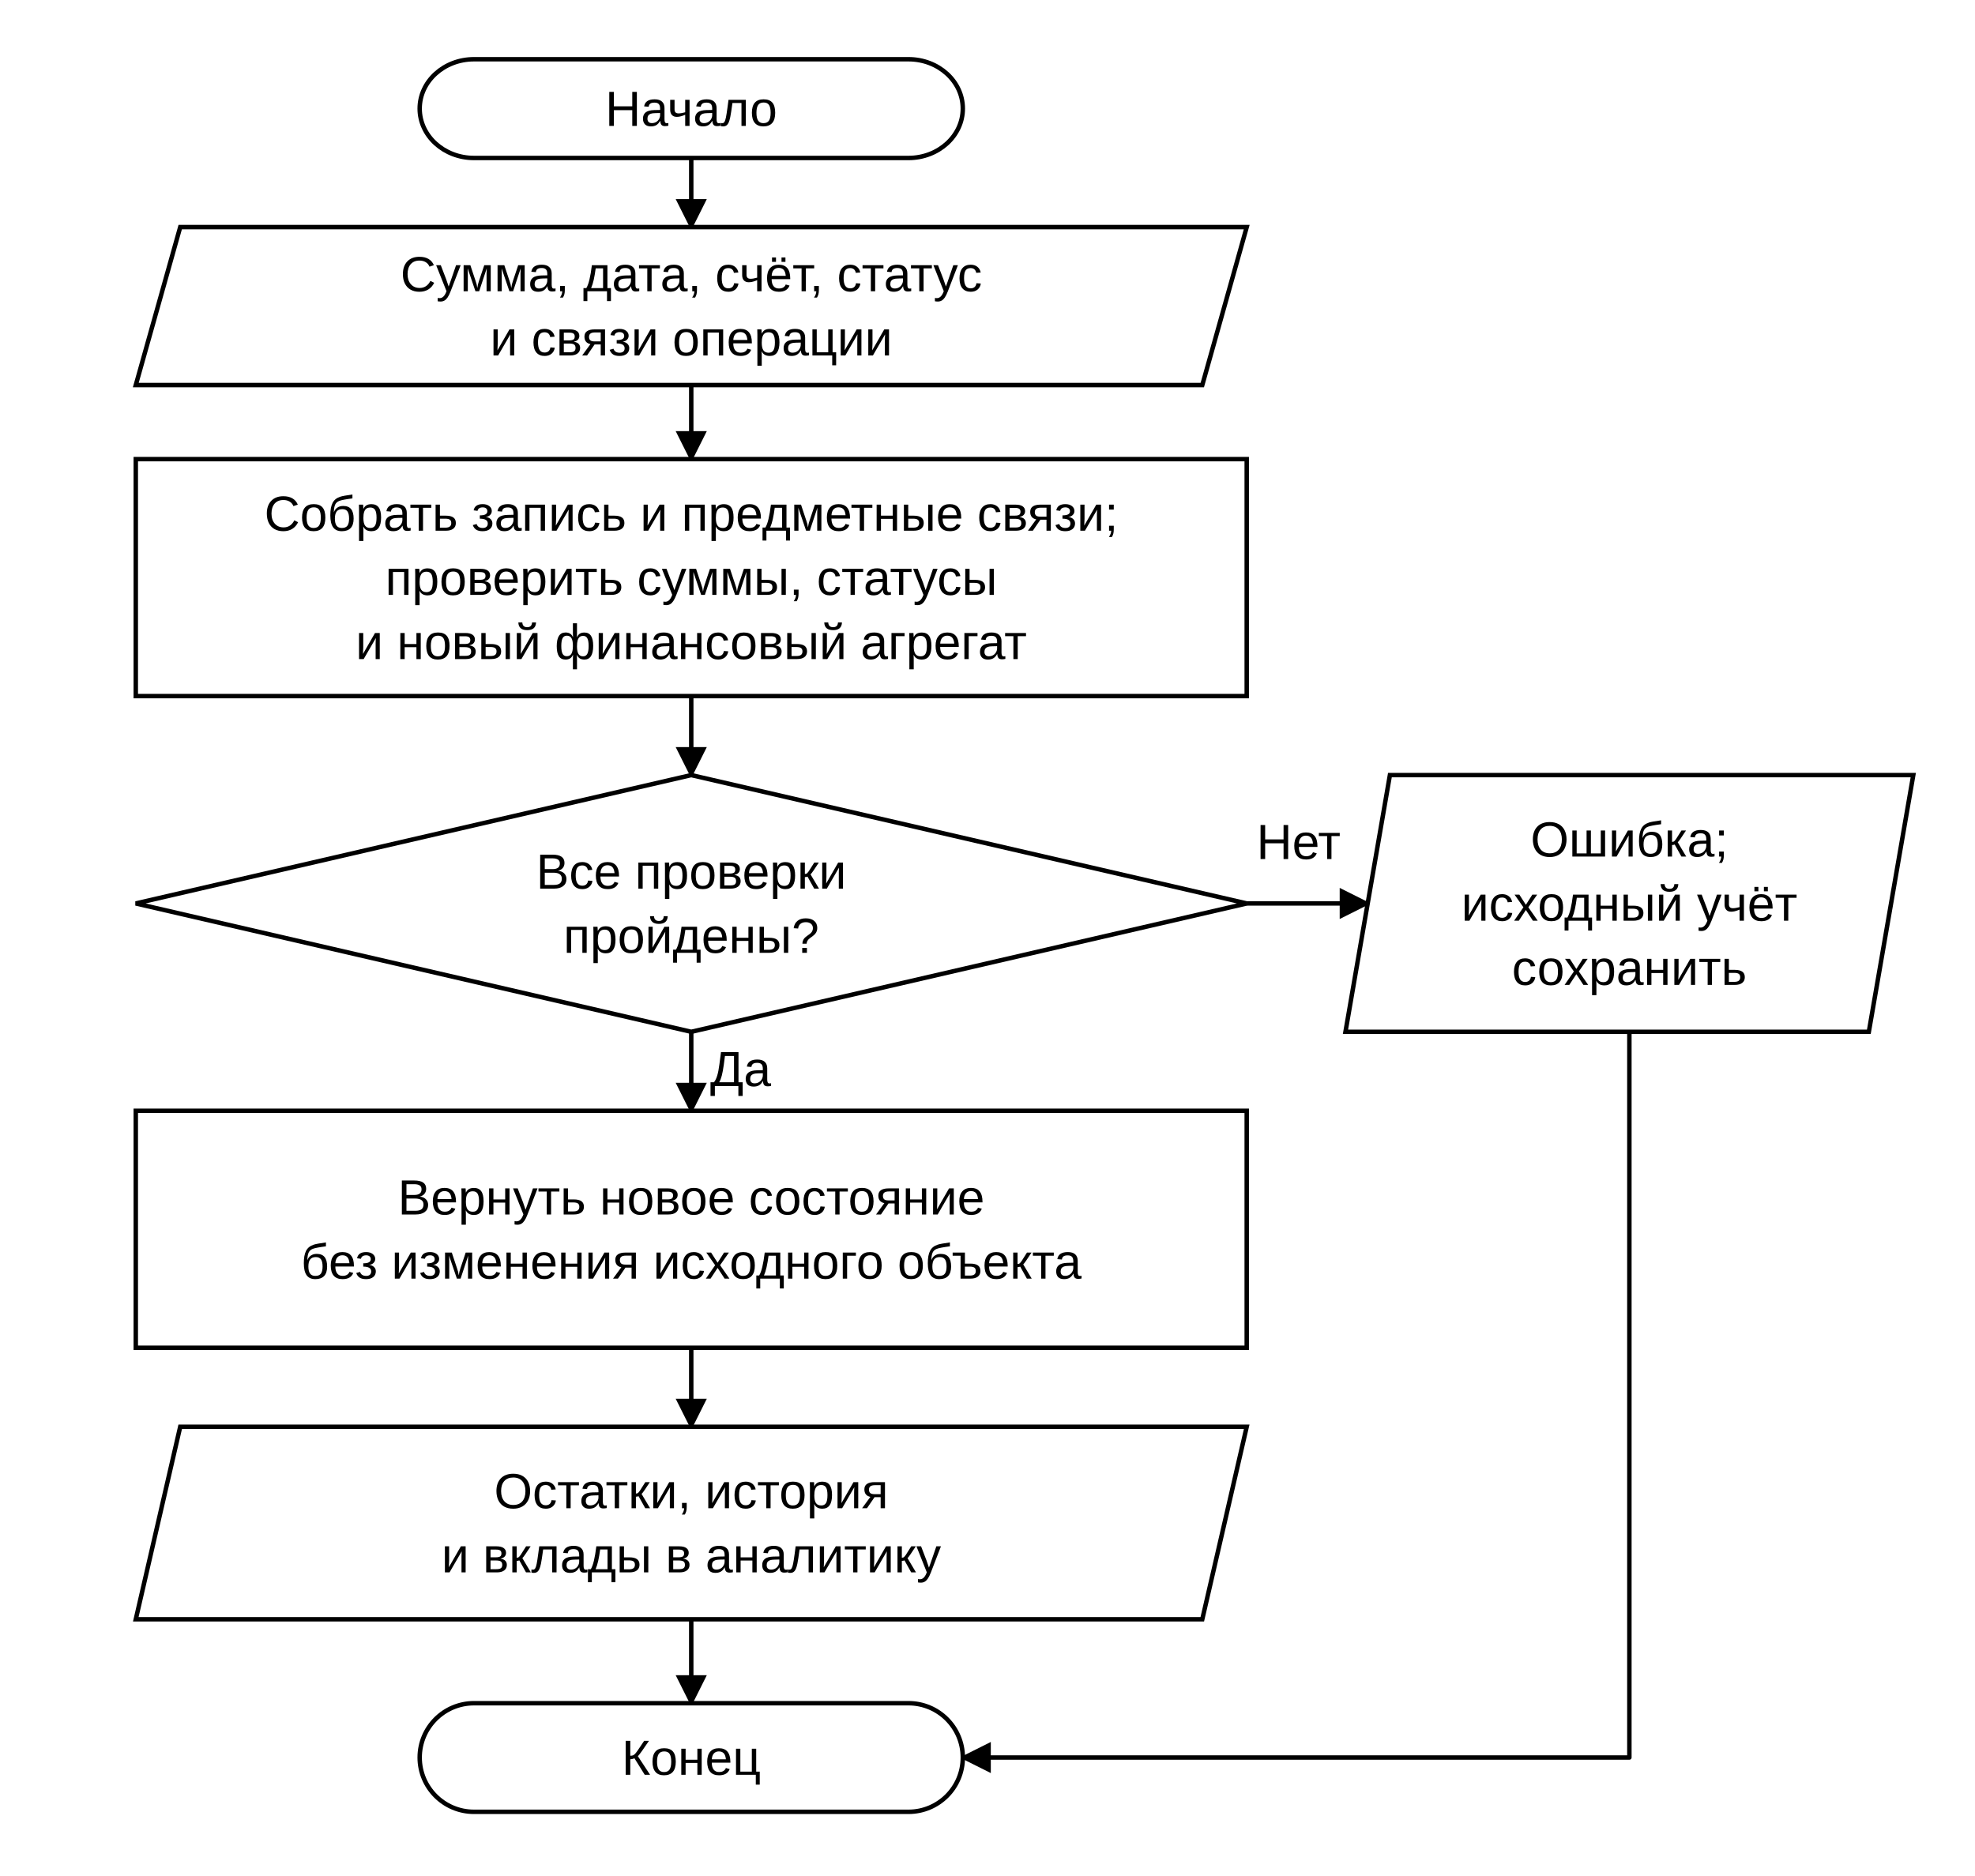
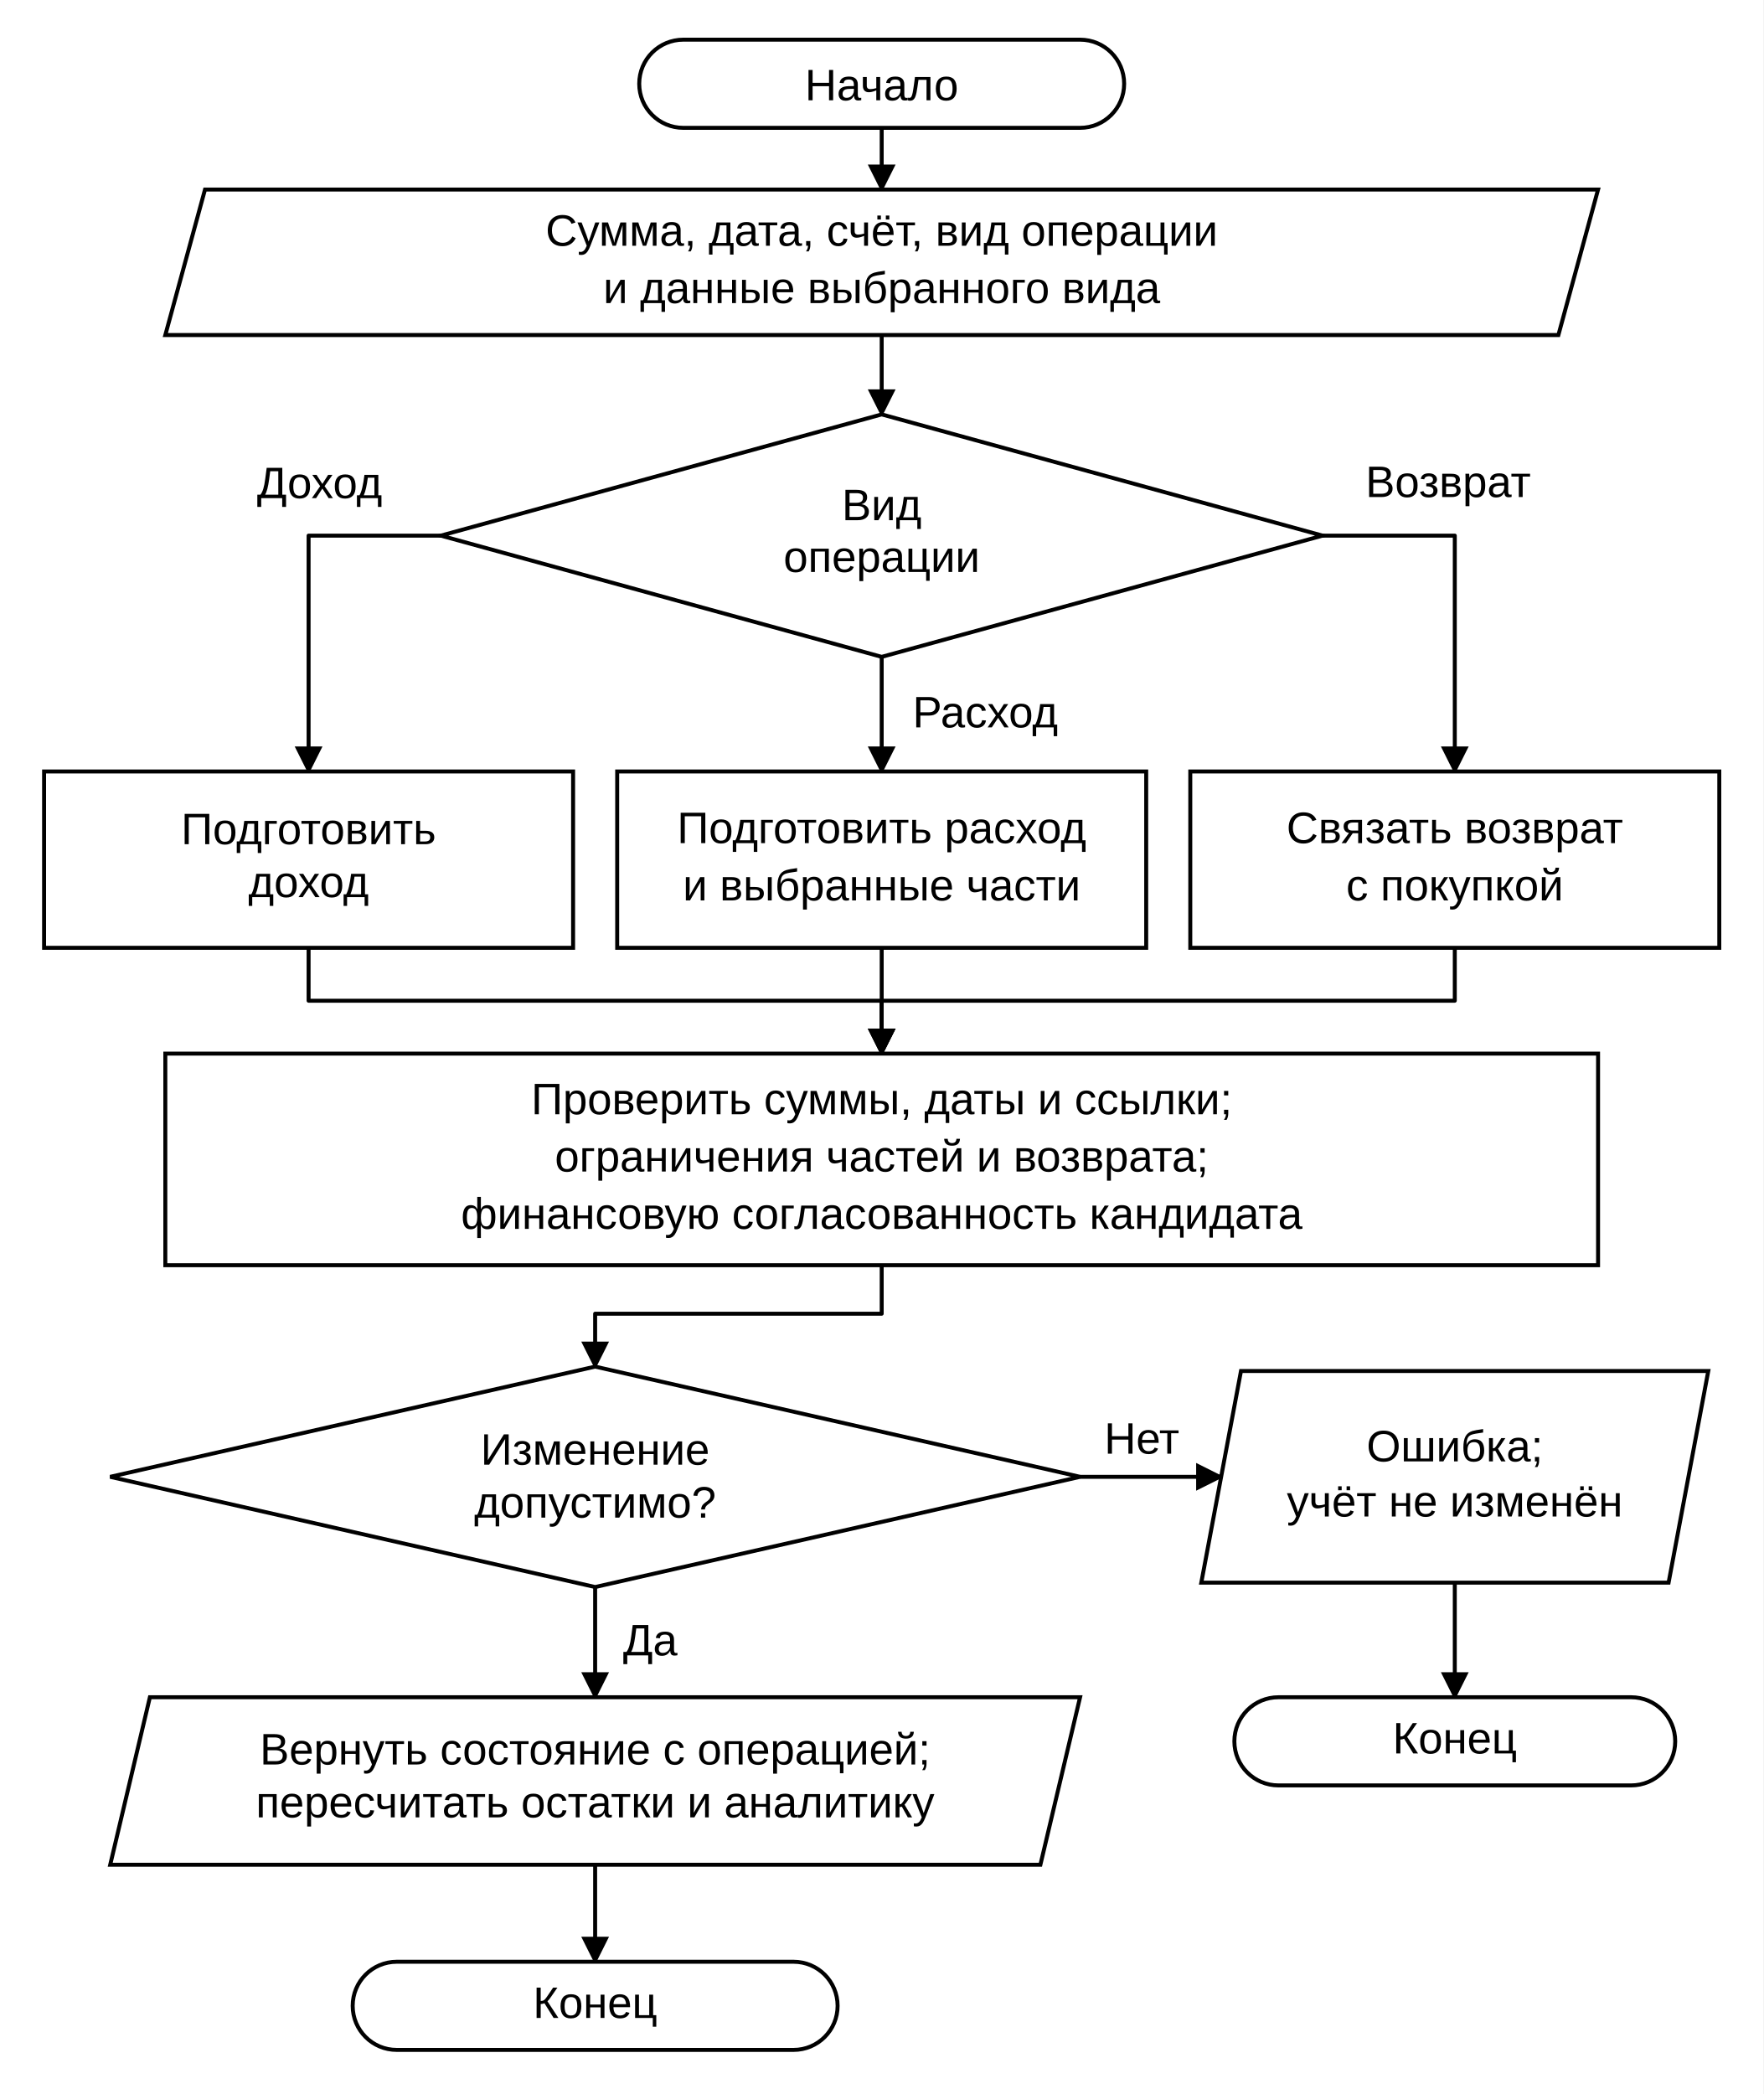
- <svg xmlns="http://www.w3.org/2000/svg" width="800" height="760" viewBox="0 0 800 760">
+ <svg xmlns="http://www.w3.org/2000/svg" width="800" height="950" viewBox="0 0 800 950" data-diagram="transaction">
  <defs>
-     <marker id="arrow" viewBox="0 0 10 10" refX="9" refY="5" markerWidth="7" markerHeight="7" orient="auto-start-reverse">
+     <marker id="arrow" viewBox="0 0 10 10" refX="9" refY="5" markerWidth="7" markerHeight="7" orient="auto">
      <path d="M 0 0 L 10 5 L 0 10 z" fill="#000" />
    </marker>
  </defs>
-   <rect width="800" height="760" fill="#fff" />
-   <g fill="none" stroke="#000" stroke-width="1.8" stroke-linejoin="round" marker-end="url(#arrow)">
-     <polyline points="280,64 280,92" />
-     <polyline points="280,156 280,186" />
-     <polyline points="280,282 280,314" />
-     <polyline points="280,418 280,450" />
-     <polyline points="280,546 280,578" />
-     <polyline points="280,656 280,690" />
-     <polyline points="505,366 554,366" />
-     <polyline points="660,418 660,712 390,712" />
+   <rect width="800" height="950" fill="#fff" />
+   <polyline data-from="start" data-to="input" data-condition="" points="400,58 400,86" fill="none" stroke="#000" stroke-width="1.8" stroke-linejoin="round" marker-end="url(#arrow)" />
+   <polyline data-from="input" data-to="kind" data-condition="" points="400,152 400,188" fill="none" stroke="#000" stroke-width="1.8" stroke-linejoin="round" marker-end="url(#arrow)" />
+   <polyline data-from="check" data-to="valid" data-condition="" points="400,574 400,596 270,596 270,620" fill="none" stroke="#000" stroke-width="1.8" stroke-linejoin="round" marker-end="url(#arrow)" />
+   <polyline data-from="output" data-to="end" data-condition="" points="270,846 270,890" fill="none" stroke="#000" stroke-width="1.8" stroke-linejoin="round" marker-end="url(#arrow)" />
+   <polyline data-from="error" data-to="end-error" data-condition="" points="660,718 660,770" fill="none" stroke="#000" stroke-width="1.8" stroke-linejoin="round" marker-end="url(#arrow)" />
+   <polyline data-from="kind" data-to="income" data-condition="Доход" points="200,243 140,243 140,350" fill="none" stroke="#000" stroke-width="1.8" stroke-linejoin="round" marker-end="url(#arrow)" />
+   <polyline data-from="kind" data-to="expense" data-condition="Расход" points="400,298 400,350" fill="none" stroke="#000" stroke-width="1.8" stroke-linejoin="round" marker-end="url(#arrow)" />
+   <polyline data-from="kind" data-to="refund" data-condition="Возврат" points="600,243 660,243 660,350" fill="none" stroke="#000" stroke-width="1.8" stroke-linejoin="round" marker-end="url(#arrow)" />
+   <polyline data-from="income" data-to="check" data-condition="" points="140,430 140,454 400,454 400,478" fill="none" stroke="#000" stroke-width="1.8" stroke-linejoin="round" marker-end="url(#arrow)" />
+   <polyline data-from="expense" data-to="check" data-condition="" points="400,430 400,478" fill="none" stroke="#000" stroke-width="1.8" stroke-linejoin="round" marker-end="url(#arrow)" />
+   <polyline data-from="refund" data-to="check" data-condition="" points="660,430 660,454 400,454 400,478" fill="none" stroke="#000" stroke-width="1.8" stroke-linejoin="round" marker-end="url(#arrow)" />
+   <polyline data-from="valid" data-to="output" data-condition="Да" points="270,720 270,770" fill="none" stroke="#000" stroke-width="1.8" stroke-linejoin="round" marker-end="url(#arrow)" />
+   <polyline data-from="valid" data-to="error" data-condition="Нет" points="490,670 554,670" fill="none" stroke="#000" stroke-width="1.8" stroke-linejoin="round" marker-end="url(#arrow)" />
+   <g data-node="start" data-kind="term">
+     <rect x="290" y="18" width="220" height="40" rx="20" fill="#fff" stroke="#000" stroke-width="1.8" />
+     <text x="400" y="45.5" text-anchor="middle" font-family="Arial" font-size="20" fill="#000">Начало</text>
  </g>
-   <rect x="170" y="24" width="220" height="40" rx="22" fill="#fff" stroke="#000" stroke-width="1.8" />
-   <text x="280" y="51" text-anchor="middle" font-family="Arial" font-size="20" fill="#000">Начало</text>
-   <polygon points="73,92 505,92 487,156 55,156" fill="#fff" stroke="#000" stroke-width="1.8" />
-   <text x="280" y="118" text-anchor="middle" font-family="Arial" font-size="20" fill="#000">Сумма, дата, счёт, статус</text>
-   <text x="280" y="144" text-anchor="middle" font-family="Arial" font-size="20" fill="#000">и связи операции</text>
-   <rect x="55" y="186" width="450" height="96" fill="#fff" stroke="#000" stroke-width="1.8" />
-   <text x="280" y="215" text-anchor="middle" font-family="Arial" font-size="20" fill="#000">Собрать запись и предметные связи;</text>
-   <text x="280" y="241" text-anchor="middle" font-family="Arial" font-size="20" fill="#000">проверить суммы, статусы</text>
-   <text x="280" y="267" text-anchor="middle" font-family="Arial" font-size="20" fill="#000">и новый финансовый агрегат</text>
-   <polygon points="280,314 505,366 280,418 55,366" fill="#fff" stroke="#000" stroke-width="1.8" />
-   <text x="280" y="360" text-anchor="middle" font-family="Arial" font-size="20" fill="#000">Все проверки</text>
-   <text x="280" y="386" text-anchor="middle" font-family="Arial" font-size="20" fill="#000">пройдены?</text>
-   <rect x="55" y="450" width="450" height="96" fill="#fff" stroke="#000" stroke-width="1.8" />
-   <text x="280" y="492" text-anchor="middle" font-family="Arial" font-size="20" fill="#000">Вернуть новое состояние</text>
-   <text x="280" y="518" text-anchor="middle" font-family="Arial" font-size="20" fill="#000">без изменения исходного объекта</text>
-   <polygon points="73,578 505,578 487,656 55,656" fill="#fff" stroke="#000" stroke-width="1.8" />
-   <text x="280" y="611" text-anchor="middle" font-family="Arial" font-size="20" fill="#000">Остатки, история</text>
-   <text x="280" y="637" text-anchor="middle" font-family="Arial" font-size="20" fill="#000">и вклады в аналитику</text>
-   <rect x="170" y="690" width="220" height="44" rx="22" fill="#fff" stroke="#000" stroke-width="1.8" />
-   <text x="280" y="719" text-anchor="middle" font-family="Arial" font-size="20" fill="#000">Конец</text>
-   <polygon points="563,314 775,314 757,418 545,418" fill="#fff" stroke="#000" stroke-width="1.8" />
-   <text x="660" y="347" text-anchor="middle" font-family="Arial" font-size="20" fill="#000">Ошибка;</text>
-   <text x="660" y="373" text-anchor="middle" font-family="Arial" font-size="20" fill="#000">исходный учёт</text>
-   <text x="660" y="399" text-anchor="middle" font-family="Arial" font-size="20" fill="#000">сохранить</text>
-   <text x="526" y="348" text-anchor="middle" font-family="Arial" font-size="20" fill="#000">Нет</text>
-   <text x="300" y="440" text-anchor="middle" font-family="Arial" font-size="20" fill="#000">Да</text>
+   <g data-node="input" data-kind="io">
+     <polygon points="93,86 725,86 707,152 75,152" fill="#fff" stroke="#000" stroke-width="1.8" />
+     <text x="400" y="111.5" text-anchor="middle" font-family="Arial" font-size="20" fill="#000">Сумма, дата, счёт, вид операции</text>
+     <text x="400" y="137.5" text-anchor="middle" font-family="Arial" font-size="20" fill="#000">и данные выбранного вида</text>
+   </g>
+   <g data-node="kind" data-kind="decision">
+     <polygon points="400,188 600,243 400,298 200,243" fill="#fff" stroke="#000" stroke-width="1.8" />
+     <text x="400" y="236" text-anchor="middle" font-family="Arial" font-size="20" fill="#000">Вид</text>
+     <text x="400" y="259.5" text-anchor="middle" font-family="Arial" font-size="20" fill="#000">операции</text>
+   </g>
+   <g data-node="income" data-kind="process">
+     <rect x="20" y="350" width="240" height="80" fill="#fff" stroke="#000" stroke-width="1.8" />
+     <text x="140" y="383" text-anchor="middle" font-family="Arial" font-size="20" fill="#000">Подготовить</text>
+     <text x="140" y="407" text-anchor="middle" font-family="Arial" font-size="20" fill="#000">доход</text>
+   </g>
+   <g data-node="expense" data-kind="process">
+     <rect x="280" y="350" width="240" height="80" fill="#fff" stroke="#000" stroke-width="1.8" />
+     <text x="400" y="382.5" text-anchor="middle" font-family="Arial" font-size="20" fill="#000">Подготовить расход</text>
+     <text x="400" y="408.5" text-anchor="middle" font-family="Arial" font-size="20" fill="#000">и выбранные части</text>
+   </g>
+   <g data-node="refund" data-kind="process">
+     <rect x="540" y="350" width="240" height="80" fill="#fff" stroke="#000" stroke-width="1.8" />
+     <text x="660" y="382.5" text-anchor="middle" font-family="Arial" font-size="20" fill="#000">Связать возврат</text>
+     <text x="660" y="408.5" text-anchor="middle" font-family="Arial" font-size="20" fill="#000">с покупкой</text>
+   </g>
+   <g data-node="check" data-kind="process">
+     <rect x="75" y="478" width="650" height="96" fill="#fff" stroke="#000" stroke-width="1.8" />
+     <text x="400" y="505.5" text-anchor="middle" font-family="Arial" font-size="20" fill="#000">Проверить суммы, даты и ссылки;</text>
+     <text x="400" y="531.5" text-anchor="middle" font-family="Arial" font-size="20" fill="#000">ограничения частей и возврата;</text>
+     <text x="400" y="557.5" text-anchor="middle" font-family="Arial" font-size="20" fill="#000">финансовую согласованность кандидата</text>
+   </g>
+   <g data-node="valid" data-kind="decision">
+     <polygon points="270,620 490,670 270,720 50,670" fill="#fff" stroke="#000" stroke-width="1.8" />
+     <text x="270" y="664.5" text-anchor="middle" font-family="Arial" font-size="20" fill="#000">Изменение</text>
+     <text x="270" y="688.5" text-anchor="middle" font-family="Arial" font-size="20" fill="#000">допустимо?</text>
+   </g>
+   <g data-node="output" data-kind="io">
+     <polygon points="68,770 490,770 472,846 50,846" fill="#fff" stroke="#000" stroke-width="1.8" />
+     <text x="270" y="800.5" text-anchor="middle" font-family="Arial" font-size="20" fill="#000">Вернуть состояние с операцией;</text>
+     <text x="270" y="824.5" text-anchor="middle" font-family="Arial" font-size="20" fill="#000">пересчитать остатки и аналитику</text>
+   </g>
+   <g data-node="end" data-kind="term">
+     <rect x="160" y="890" width="220" height="40" rx="20" fill="#fff" stroke="#000" stroke-width="1.8" />
+     <text x="270" y="915.5" text-anchor="middle" font-family="Arial" font-size="20" fill="#000">Конец</text>
+   </g>
+   <g data-node="error" data-kind="io">
+     <polygon points="563,622 775,622 757,718 545,718" fill="#fff" stroke="#000" stroke-width="1.8" />
+     <text x="660" y="663" text-anchor="middle" font-family="Arial" font-size="20" fill="#000">Ошибка;</text>
+     <text x="660" y="688" text-anchor="middle" font-family="Arial" font-size="20" fill="#000">учёт не изменён</text>
+   </g>
+   <g data-node="end-error" data-kind="term">
+     <rect x="560" y="770" width="200" height="40" rx="20" fill="#fff" stroke="#000" stroke-width="1.8" />
+     <text x="660" y="795.5" text-anchor="middle" font-family="Arial" font-size="20" fill="#000">Конец</text>
+   </g>
+   <text x="145" y="226" text-anchor="middle" font-family="Arial" font-size="20" fill="#000">Доход</text>
+   <text x="447" y="330" text-anchor="middle" font-family="Arial" font-size="20" fill="#000">Расход</text>
+   <text x="657" y="225.5" text-anchor="middle" font-family="Arial" font-size="20" fill="#000">Возврат</text>
+   <text x="295" y="751" text-anchor="middle" font-family="Arial" font-size="20" fill="#000">Да</text>
+   <text x="518" y="659.5" text-anchor="middle" font-family="Arial" font-size="20" fill="#000">Нет</text>
</svg>
